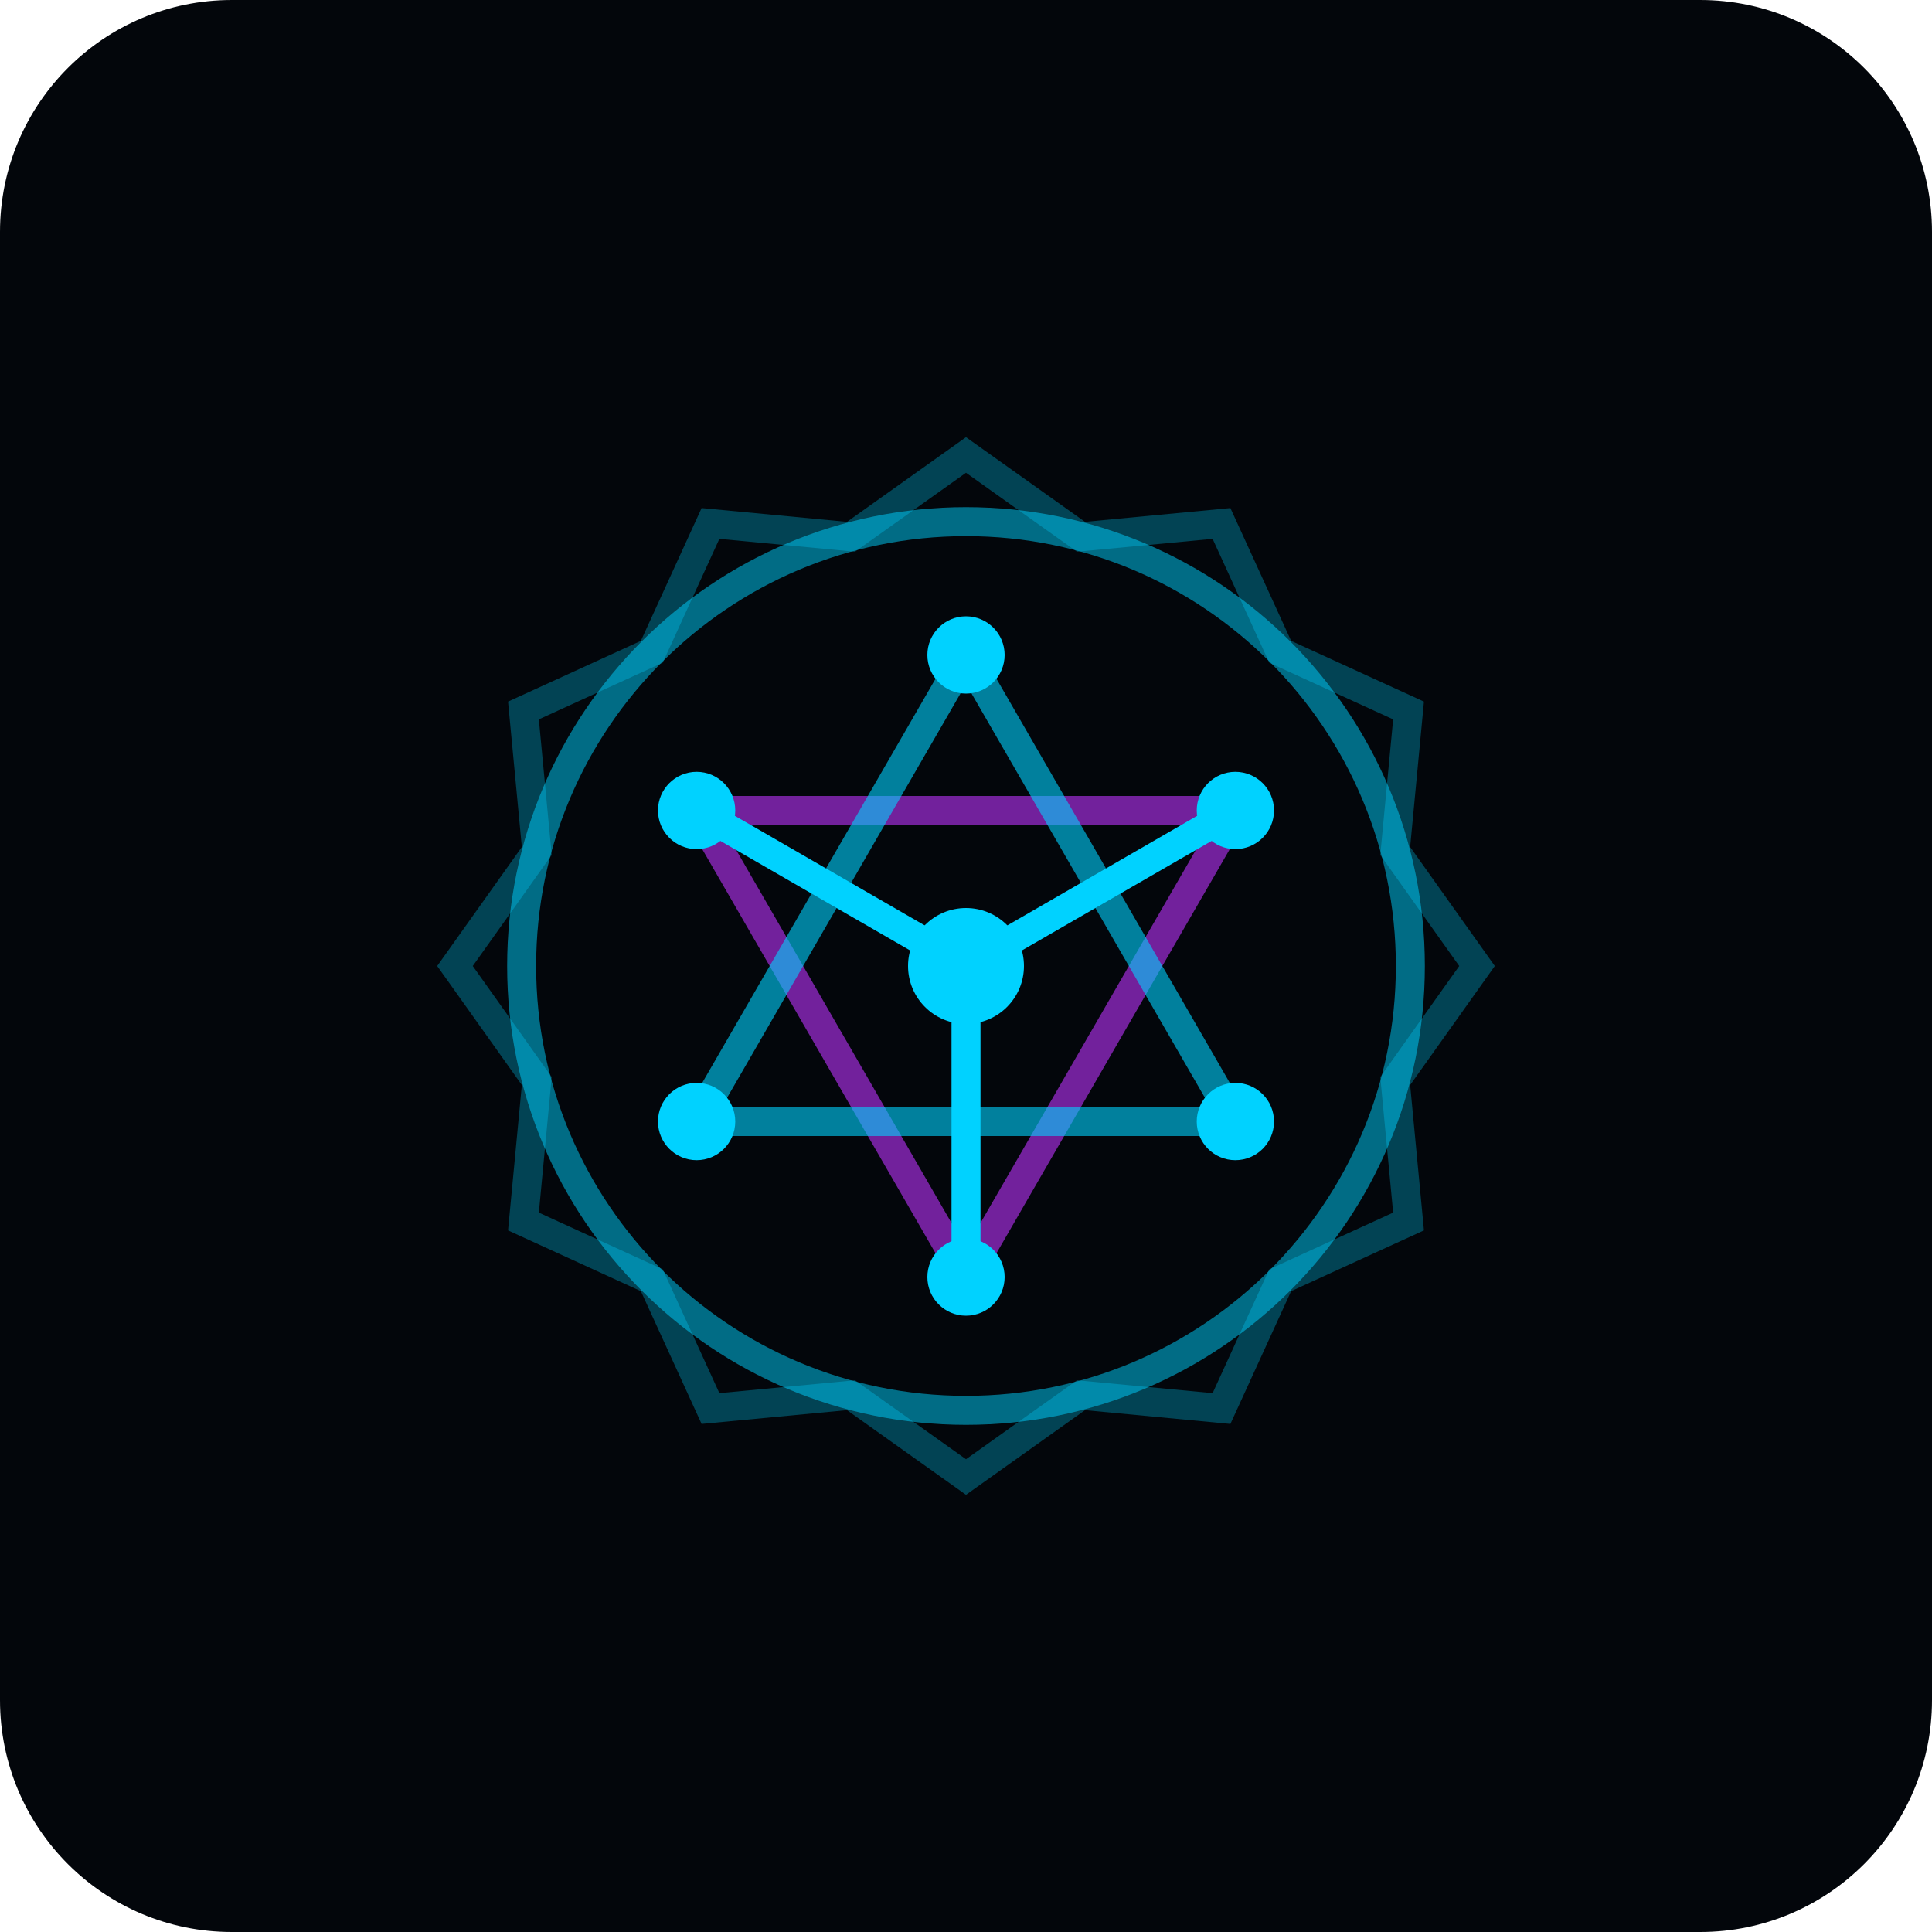
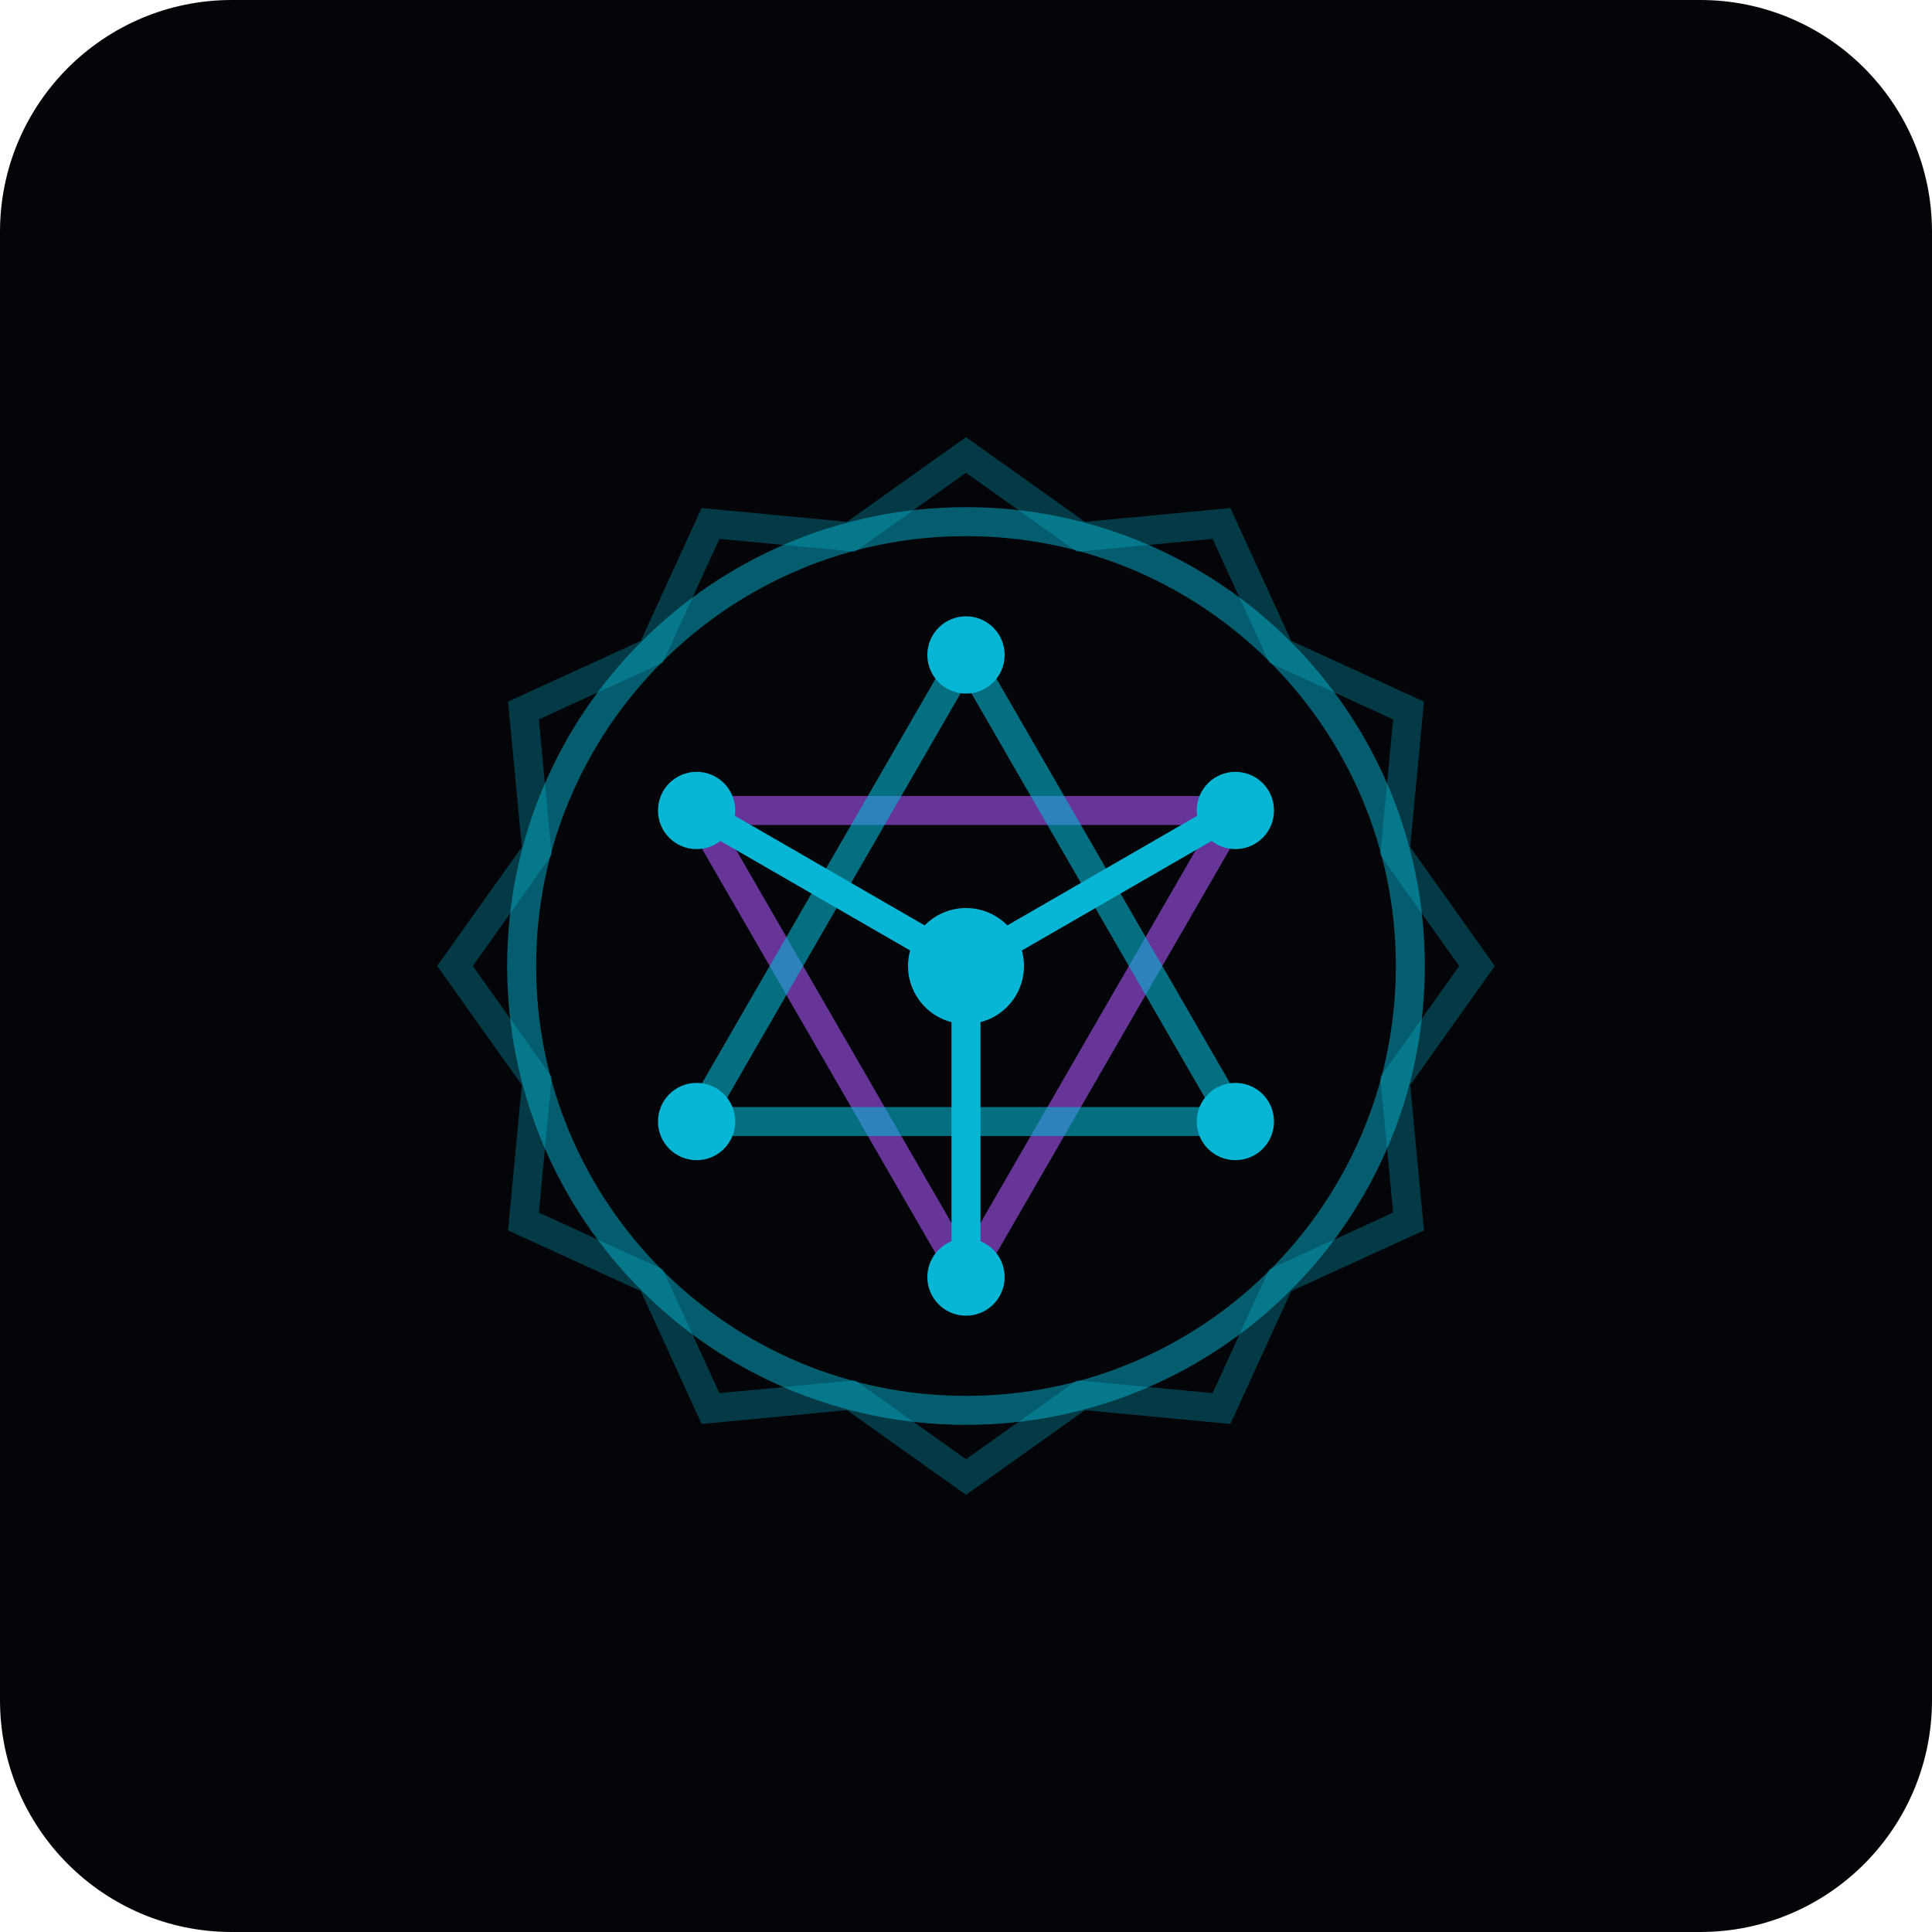
<svg xmlns="http://www.w3.org/2000/svg" viewBox="0 0 512 512" width="512" height="512">
-   <rect width="100%" height="100%" fill="#03060b" rx="61.44" />
-   <g stroke="#00d2ff" stroke-width="7.68" stroke-linecap="round" fill="none">
+   <rect width="100%" height="100%" fill="#030508" rx="61.44" />
+   <g stroke="#06b6d4" stroke-width="7.68" stroke-linecap="round" fill="none">
    <path d="M 391.424 256.0 L 369.747 286.479 L 373.281 323.712 L 339.269 339.269 L 323.712 373.281 L 286.479 369.747 L 256.0 391.424 L 225.521 369.747 L 188.288 373.281 L 172.731 339.269 L 138.719 323.712 L 142.253 286.479 L 120.576 256.0 L 142.253 225.521 L 138.719 188.288 L 172.731 172.731 L 188.288 138.719 L 225.521 142.253 L 256 120.576 L 286.479 142.253 L 323.712 138.719 L 339.269 172.731 L 373.281 188.288 L 369.747 225.521 Z" opacity="0.3" />
    <circle cx="256.0" cy="256.0" r="117.76" opacity="0.5" />
-     <path d="M 327.388 214.784 L 256.0 338.432 L 184.612 214.784 Z" stroke="#bd34fe" opacity="0.6" />
-     <path d="M 327.388 297.216 L 184.612 297.216 L 256 173.568 Z" stroke="#00d2ff" opacity="0.6" />
+     <path d="M 327.388 214.784 L 256.0 338.432 L 184.612 214.784 Z" stroke="#a855f7" opacity="0.6" />
+     <path d="M 327.388 297.216 L 184.612 297.216 L 256 173.568 Z" stroke="#06b6d4" opacity="0.6" />
    <path d="M 256.0 256.0 L 327.388 214.784" />
    <path d="M 256.0 256.0 L 256.0 338.432" />
    <path d="M 256.0 256.0 L 184.612 214.784" />
  </g>
-   <g fill="#00d2ff">
+   <g fill="#06b6d4">
    <circle cx="256.0" cy="256.0" r="15.36" />
    <circle cx="327.388" cy="214.784" r="10.24" />
    <circle cx="327.388" cy="297.216" r="10.24" />
    <circle cx="256.0" cy="338.432" r="10.24" />
    <circle cx="184.612" cy="297.216" r="10.24" />
    <circle cx="184.612" cy="214.784" r="10.24" />
    <circle cx="256" cy="173.568" r="10.24" />
  </g>
</svg>
